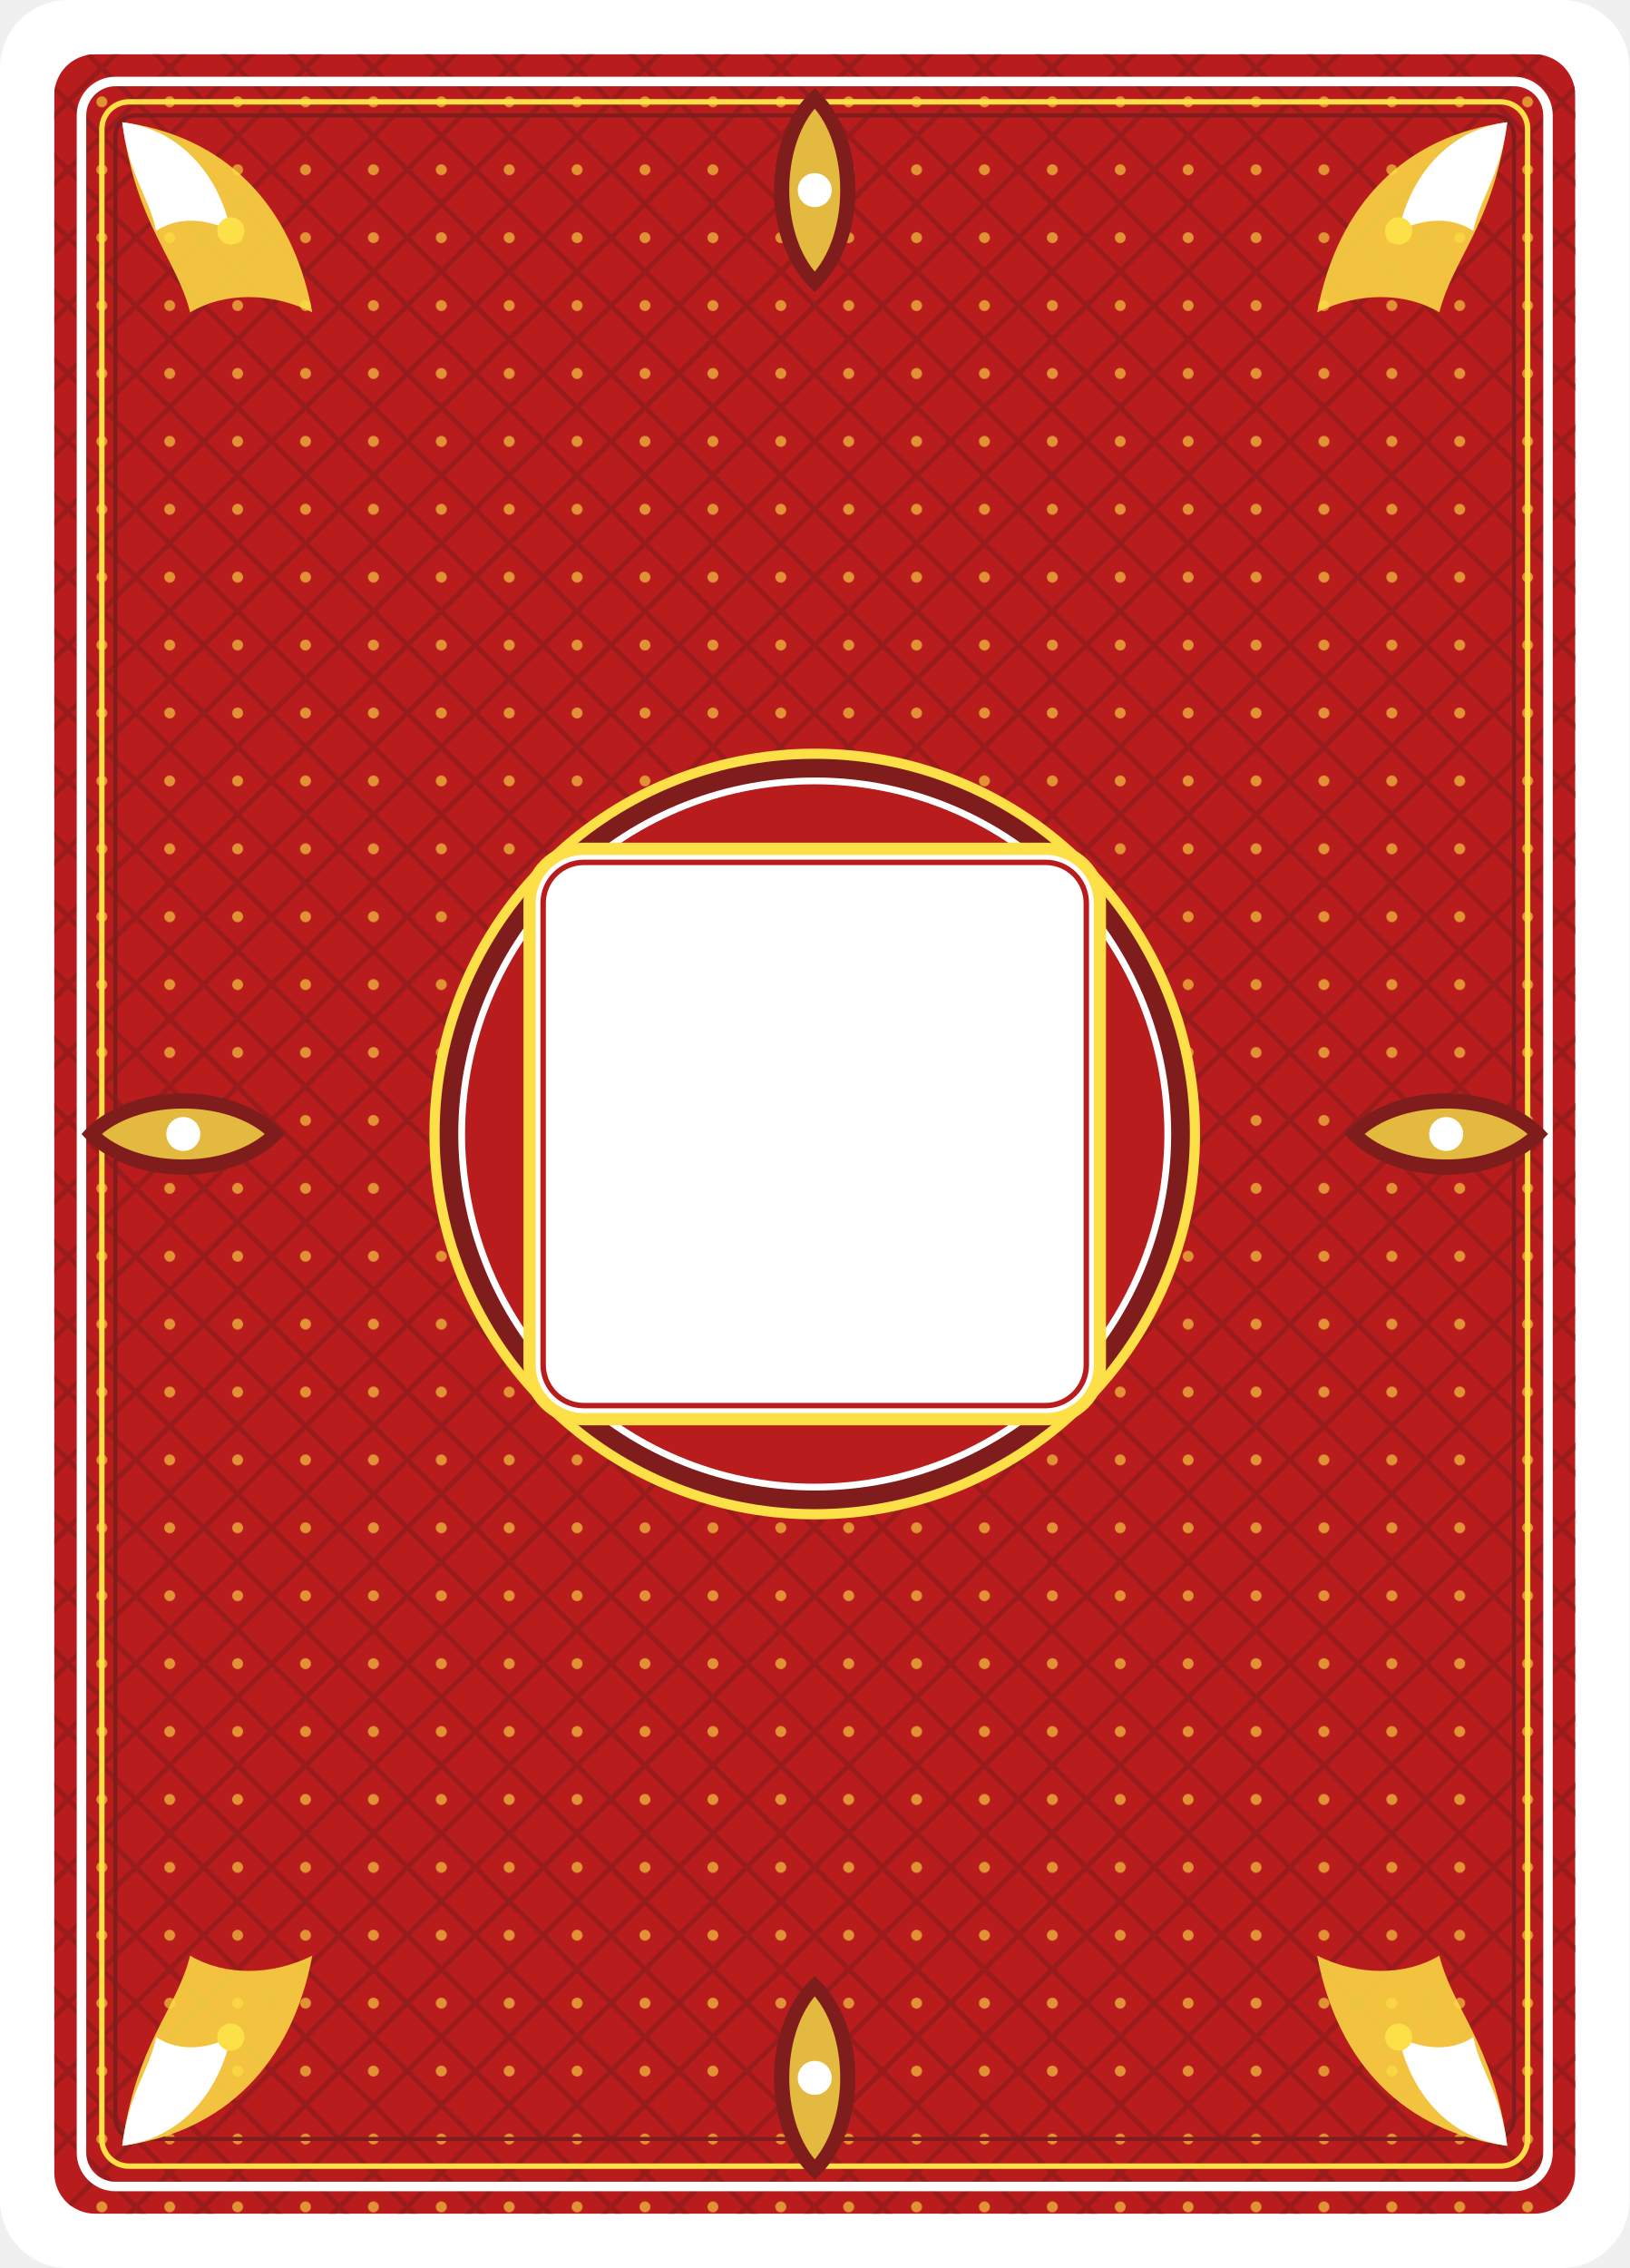
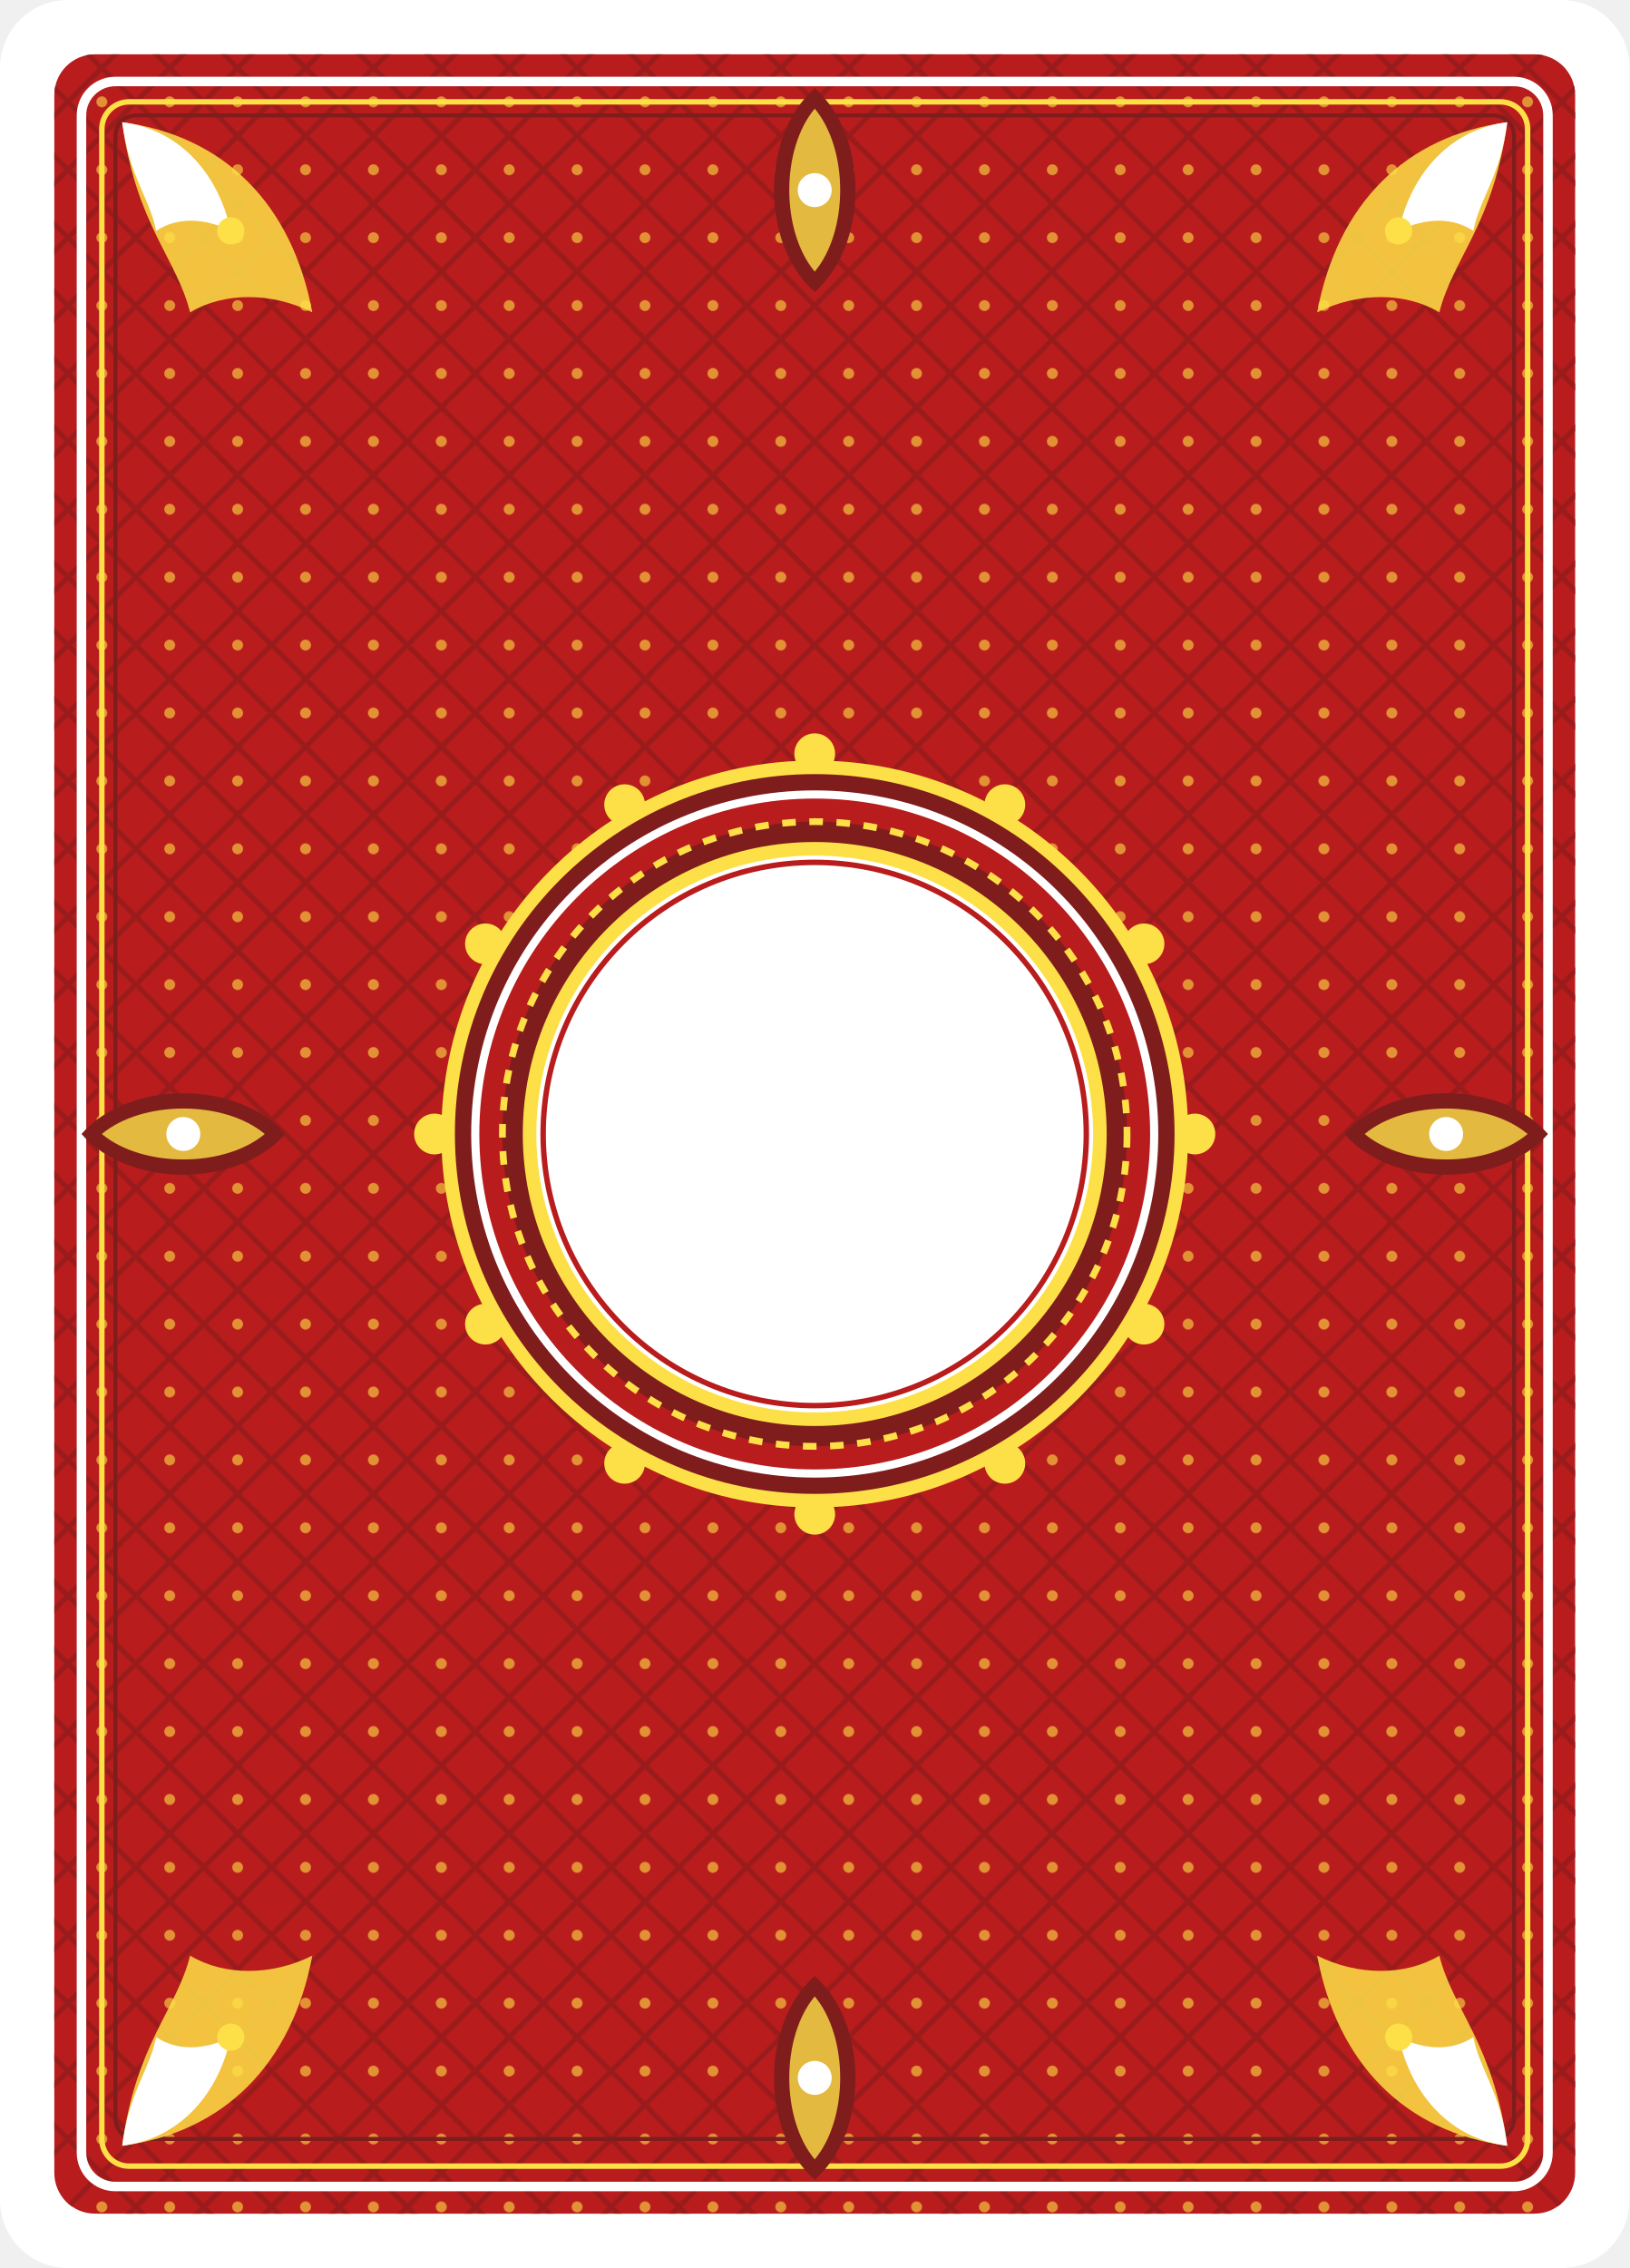
<svg xmlns="http://www.w3.org/2000/svg" viewBox="0 0 240 334" width="100%" height="100%">
  <defs>
-     <pattern id="casinoLattice" width="10" height="10" patternUnits="userSpaceOnUse">
+     <pattern id="casinoLatticeRed" width="10" height="10" patternUnits="userSpaceOnUse">
      <path d="M 5,0 L 10,5 L 5,10 L 0,5 Z" fill="none" stroke="#991b1b" stroke-width="0.75" />
      <circle cx="5" cy="5" r="0.8" fill="#fde047" fill-opacity="0.6" />
    </pattern>
-     <g id="cornerOrnament">
+     <g id="cornerOrnamentRed">
      <path d="M 0,0 C 15,2 25,12 28,28 C 22,25 15,25 10,28 C 8,20 2,15 0,0 Z" fill="#fde047" fill-opacity="0.85" />
      <path d="M 0,0 C 8,1 14,7 16,16 C 12,14 8,14 5,16 C 4,11 1,8 0,0 Z" fill="#ffffff" />
      <circle cx="16" cy="16" r="2" fill="#fde047" />
    </g>
-     <g id="edgePalmette">
+     <g id="edgePalmetteRed">
      <path d="M 0,-15 C 8,-8 8,8 0,15 C -8,8 -8,-8 0,-15 Z" fill="#7f1d1d" />
      <path d="M 0,-12 C 5,-6 5,6 0,12 C -5,6 -5,-6 0,-12 Z" fill="#fde047" fill-opacity="0.8" />
      <circle cx="0" cy="0" r="2.5" fill="#ffffff" />
    </g>
+     <g id="petalRingRed">
+       <circle cx="0" cy="-56" r="3" fill="#fde047" />
+       <circle cx="0" cy="-53" r="1.5" fill="#ffffff" />
+     </g>
  </defs>
  <rect x="0" y="0" width="240" height="334" rx="10" fill="#ffffff" />
  <rect x="8" y="8" width="224" height="318" rx="6" fill="#b91c1c" />
-   <rect x="8" y="8" width="224" height="318" rx="6" fill="url(#casinoLattice)" />
+   <rect x="8" y="8" width="224" height="318" rx="6" fill="url(#casinoLatticeRed)" />
  <rect x="12" y="12" width="216" height="310" rx="5" fill="none" stroke="#ffffff" stroke-width="1.4" />
  <rect x="15" y="15" width="210" height="304" rx="4" fill="none" stroke="#fde047" stroke-width="0.8" />
  <rect x="17" y="17" width="206" height="298" rx="3" fill="none" stroke="#7f1d1d" stroke-width="0.6" />
  <g transform="translate(18, 18)">
-     <use href="#cornerOrnament" />
+     <use href="#cornerOrnamentRed" />
  </g>
  <g transform="translate(222, 18) scale(-1, 1)">
-     <use href="#cornerOrnament" />
+     <use href="#cornerOrnamentRed" />
  </g>
  <g transform="translate(18, 316) scale(1, -1)">
-     <use href="#cornerOrnament" />
+     <use href="#cornerOrnamentRed" />
  </g>
  <g transform="translate(222, 316) scale(-1, -1)">
-     <use href="#cornerOrnament" />
+     <use href="#cornerOrnamentRed" />
  </g>
  <g transform="translate(120, 28)">
-     <use href="#edgePalmette" />
+     <use href="#edgePalmetteRed" />
  </g>
  <g transform="translate(120, 306)">
-     <use href="#edgePalmette" />
+     <use href="#edgePalmetteRed" />
  </g>
  <g transform="translate(27, 167) rotate(90)">
-     <use href="#edgePalmette" />
+     <use href="#edgePalmetteRed" />
  </g>
  <g transform="translate(213, 167) rotate(90)">
-     <use href="#edgePalmette" />
+     <use href="#edgePalmetteRed" />
  </g>
  <g transform="translate(120, 167)">
-     <circle cx="0" cy="0" r="56" fill="#7f1d1d" stroke="#fde047" stroke-width="1.5" />
-     <circle cx="0" cy="0" r="52" fill="#b91c1c" stroke="#ffffff" stroke-width="1" />
-     <rect x="-42" y="-42" width="84" height="84" rx="8" fill="#ffffff" stroke="#fde047" stroke-width="1.8" />
-     <rect x="-40" y="-40" width="80" height="80" rx="6" fill="#ffffff" stroke="#b91c1c" stroke-width="0.8" />
+     <g transform="rotate(0)">
+       <use href="#petalRingRed" />
+     </g>
+     <g transform="rotate(30)">
+       <use href="#petalRingRed" />
+     </g>
+     <g transform="rotate(60)">
+       <use href="#petalRingRed" />
+     </g>
+     <g transform="rotate(90)">
+       <use href="#petalRingRed" />
+     </g>
+     <g transform="rotate(120)">
+       <use href="#petalRingRed" />
+     </g>
+     <g transform="rotate(150)">
+       <use href="#petalRingRed" />
+     </g>
+     <g transform="rotate(180)">
+       <use href="#petalRingRed" />
+     </g>
+     <g transform="rotate(210)">
+       <use href="#petalRingRed" />
+     </g>
+     <g transform="rotate(240)">
+       <use href="#petalRingRed" />
+     </g>
+     <g transform="rotate(270)">
+       <use href="#petalRingRed" />
+     </g>
+     <g transform="rotate(300)">
+       <use href="#petalRingRed" />
+     </g>
+     <g transform="rotate(330)">
+       <use href="#petalRingRed" />
+     </g>
+     <circle cx="0" cy="0" r="54" fill="#7f1d1d" stroke="#fde047" stroke-width="2" />
+     <circle cx="0" cy="0" r="50" fill="#b91c1c" stroke="#ffffff" stroke-width="1.2" />
+     <circle cx="0" cy="0" r="46" fill="#7f1d1d" stroke="#fde047" stroke-width="1" stroke-dasharray="2,2" />
+     <circle cx="0" cy="0" r="42" fill="#ffffff" stroke="#fde047" stroke-width="2" />
+     <circle cx="0" cy="0" r="40" fill="#ffffff" stroke="#b91c1c" stroke-width="0.8" />
  </g>
</svg>
